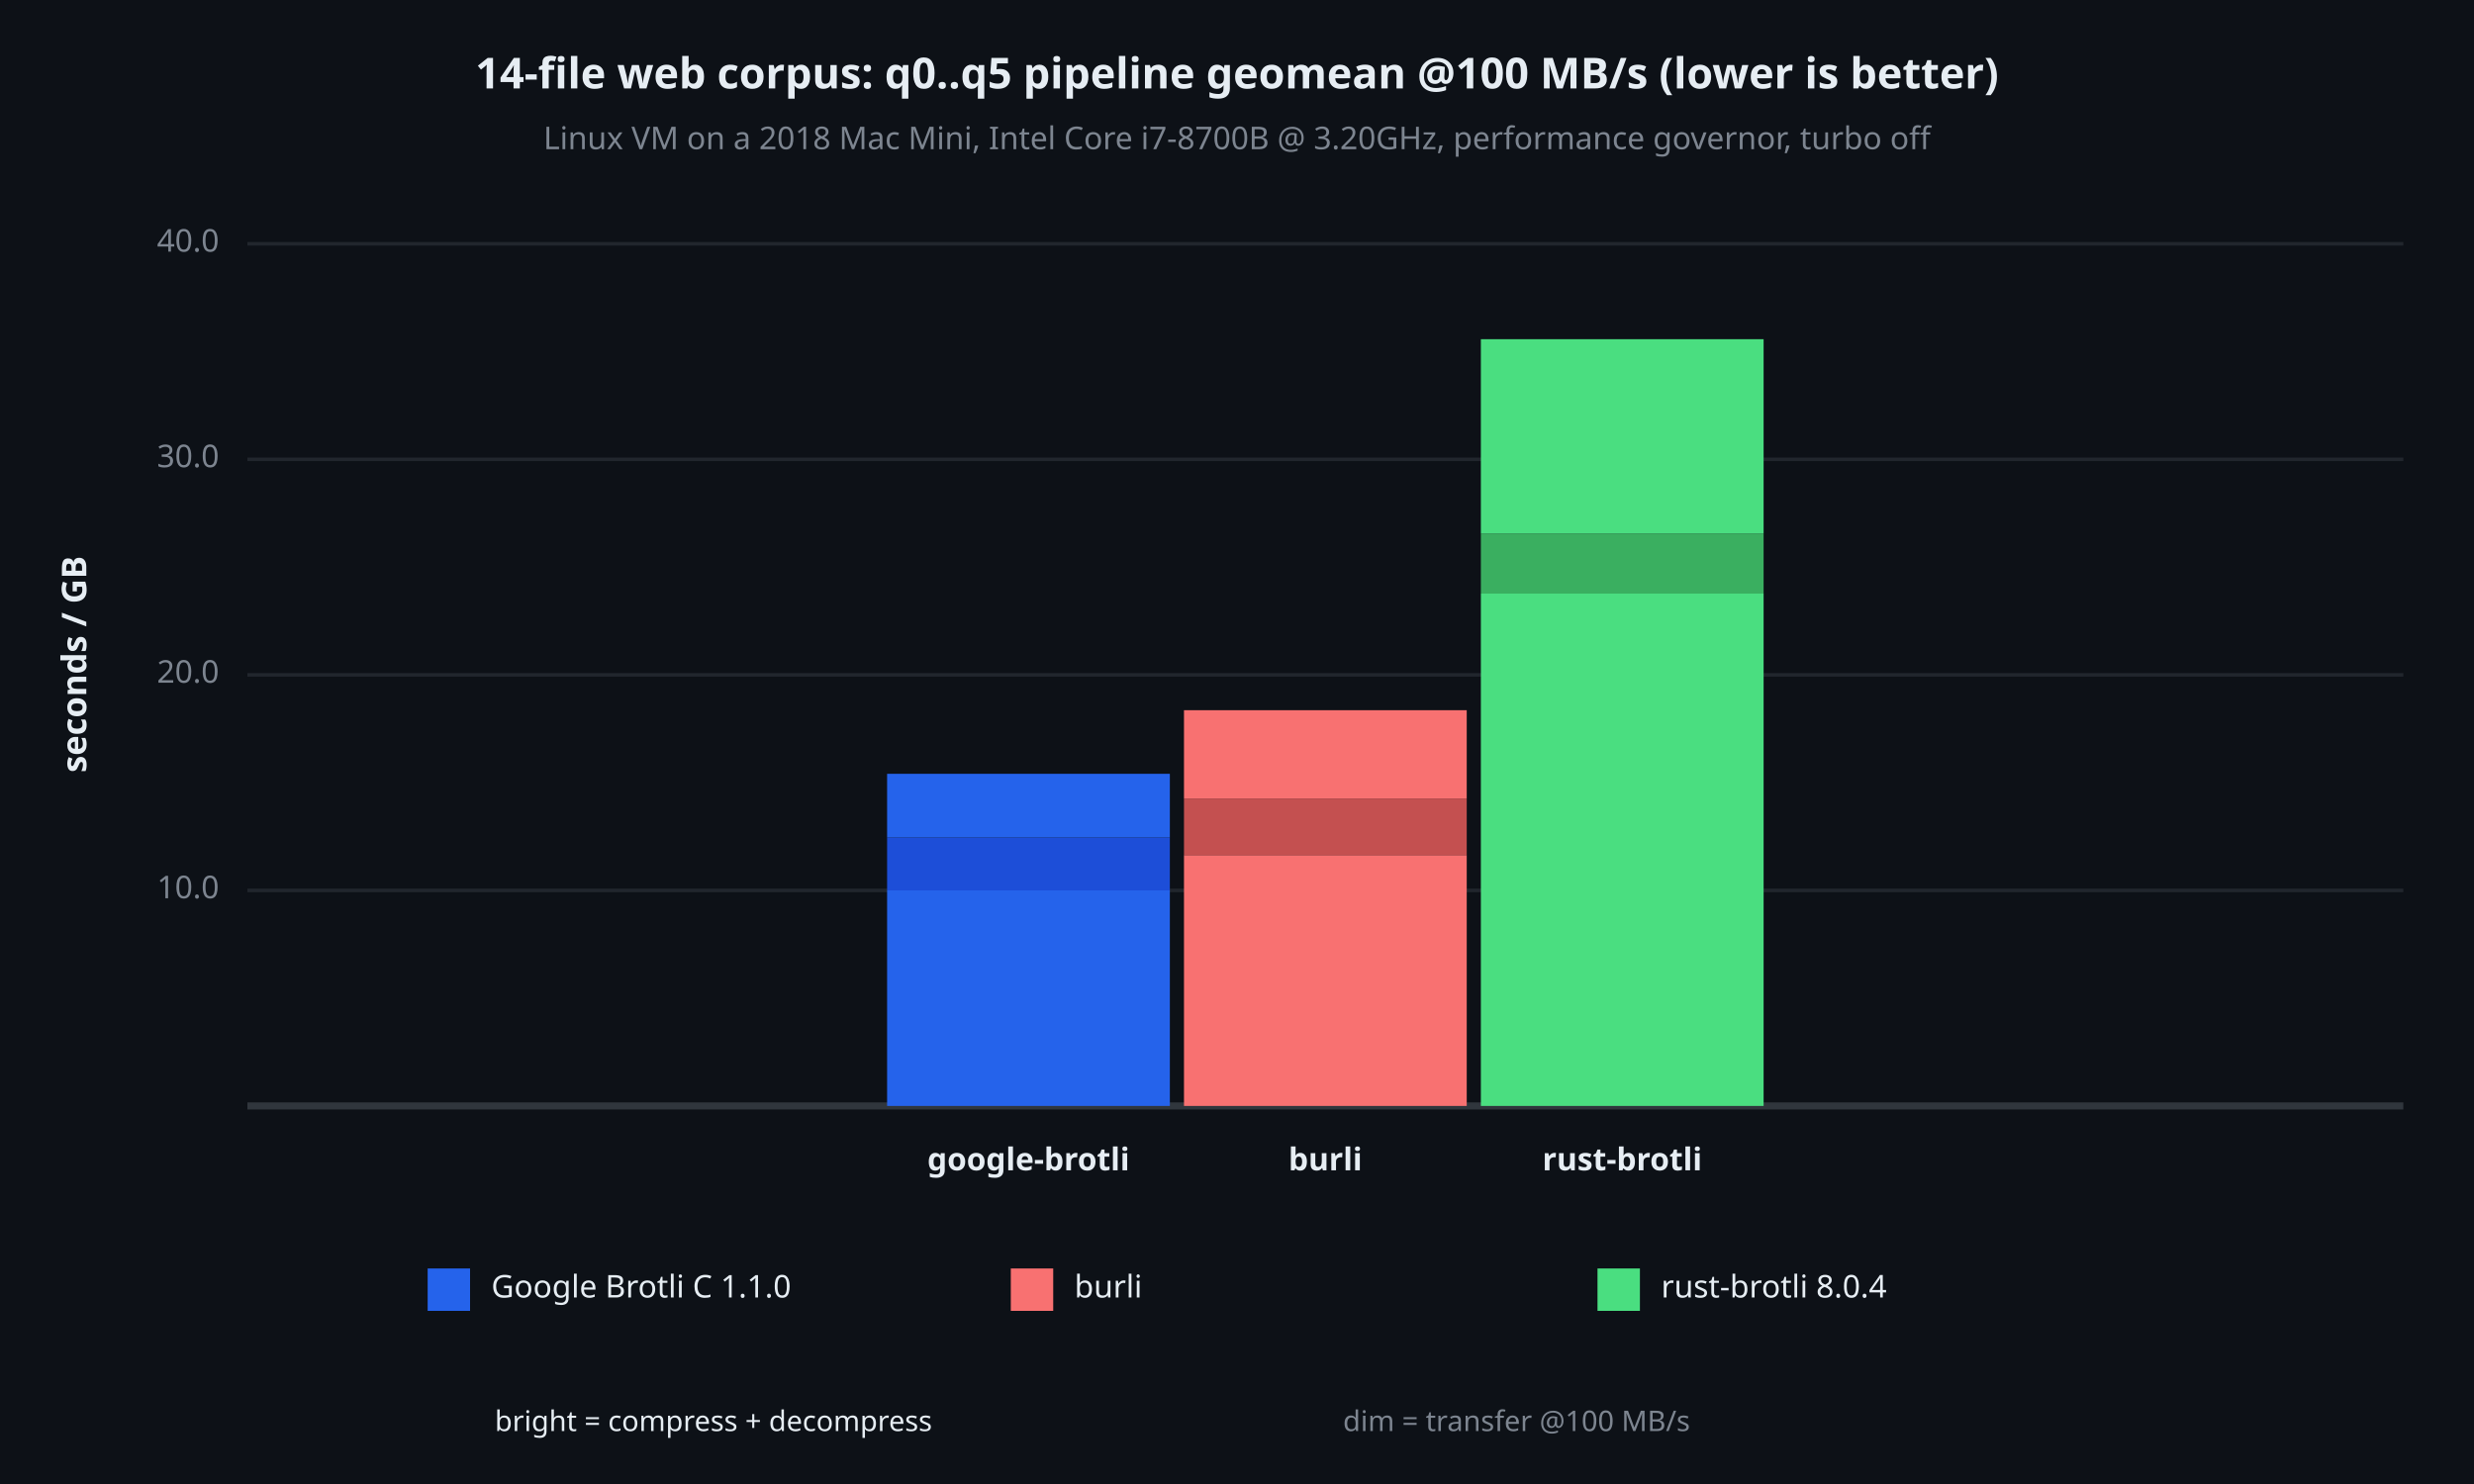
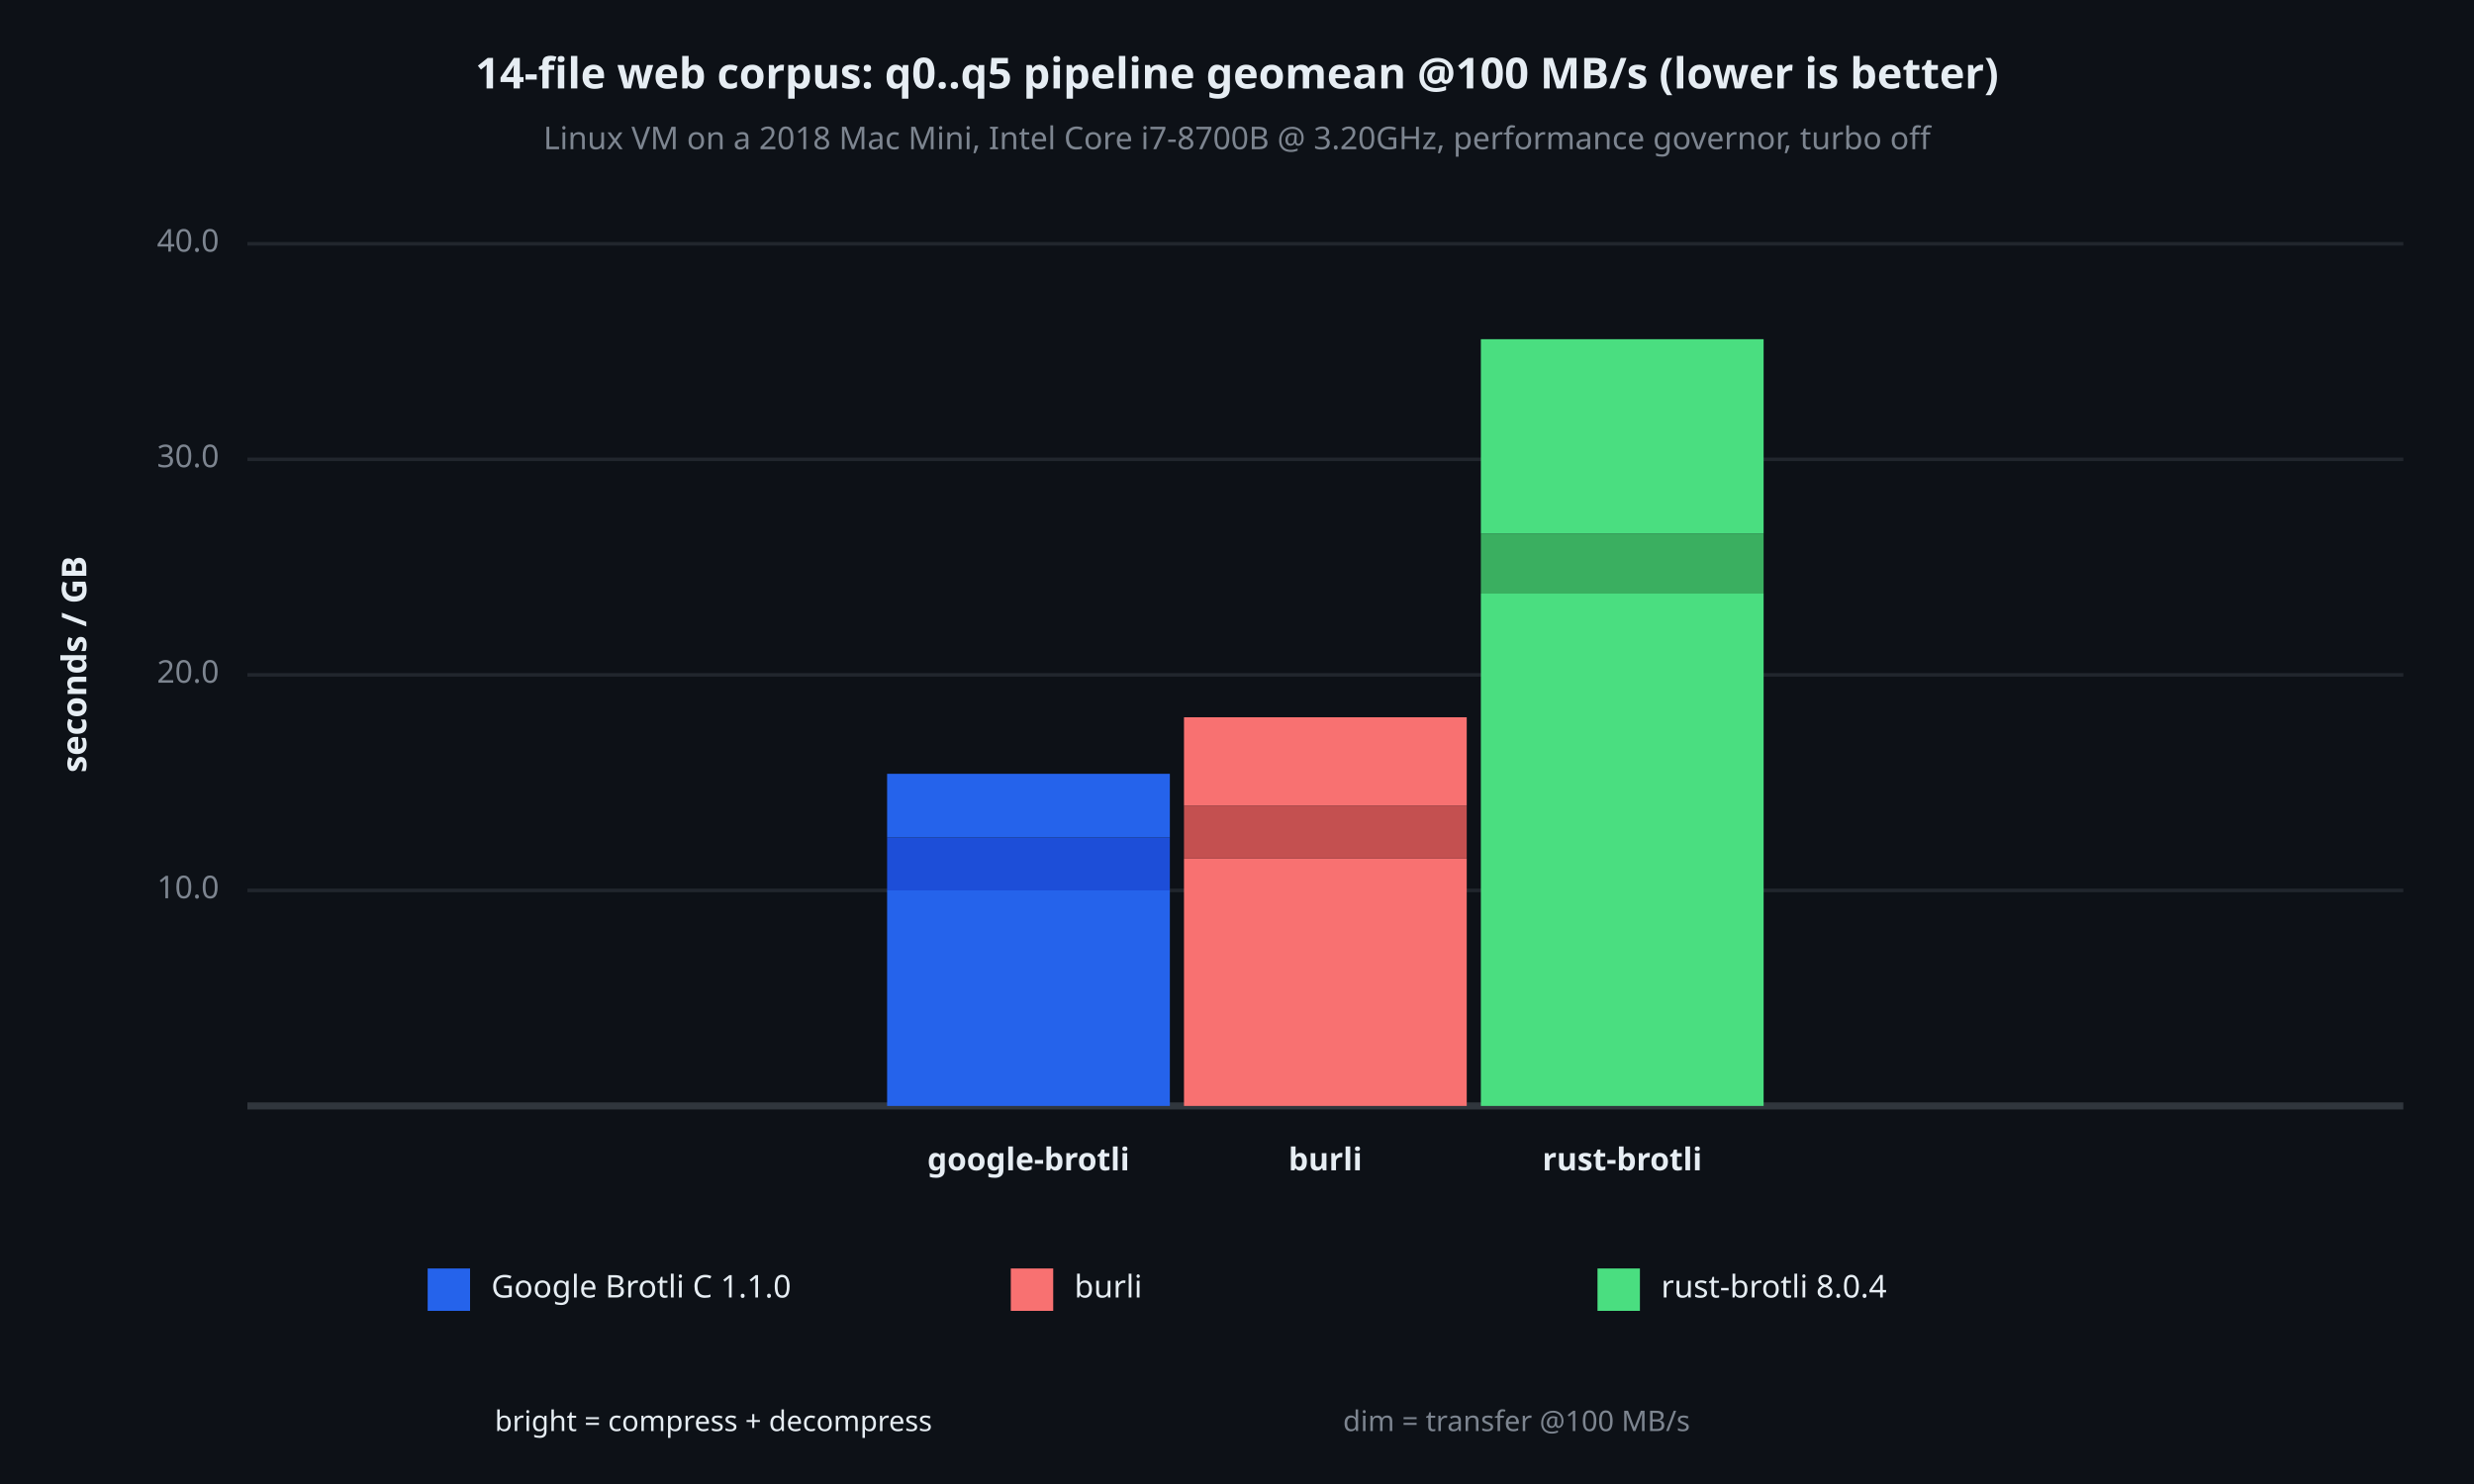
<svg xmlns="http://www.w3.org/2000/svg" viewBox="0 0 700 420" font-family="system-ui, -apple-system, sans-serif">
  <rect x="0" y="0" width="700" height="420" opacity="1" fill="#0D1117" stroke="none" />
  <text x="350" y="22" dy="0.5ex" text-anchor="middle" font-family="sans-serif" font-size="12.097" opacity="1" fill="#E6EDF3" font-weight="bold">
14-file web corpus: q0..q5 pipeline geomean @100 MB/s (lower is better)
</text>
  <text x="350" y="40" dy="0.5ex" text-anchor="middle" font-family="sans-serif" font-size="8.871" opacity="1" fill="#7D8590">
Linux VM on a 2018 Mac Mini, Intel Core i7-8700B @ 3.20GHz, performance governor, turbo off
</text>
  <text x="22" y="188" dy="0.5ex" text-anchor="middle" font-family="sans-serif" font-size="9.677" opacity="1" fill="#E6EDF3" font-weight="bold" transform="rotate(270, 22, 188)">
seconds / GB
</text>
  <polyline fill="none" opacity="1" stroke="#21262D" stroke-width="1" points="70,252 680,252 " />
  <text x="62" y="252" dy="0.5ex" text-anchor="end" font-family="sans-serif" font-size="8.871" opacity="1" fill="#7D8590">
10.0
</text>
  <polyline fill="none" opacity="1" stroke="#21262D" stroke-width="1" points="70,191 680,191 " />
  <text x="62" y="191" dy="0.5ex" text-anchor="end" font-family="sans-serif" font-size="8.871" opacity="1" fill="#7D8590">
20.0
</text>
  <polyline fill="none" opacity="1" stroke="#21262D" stroke-width="1" points="70,130 680,130 " />
  <text x="62" y="130" dy="0.5ex" text-anchor="end" font-family="sans-serif" font-size="8.871" opacity="1" fill="#7D8590">
30.0
</text>
  <polyline fill="none" opacity="1" stroke="#21262D" stroke-width="1" points="70,69 680,69 " />
  <text x="62" y="69" dy="0.5ex" text-anchor="end" font-family="sans-serif" font-size="8.871" opacity="1" fill="#7D8590">
40.0
</text>
  <polyline fill="none" opacity="1" stroke="#30363D" stroke-width="2" points="70,313 680,313 " />
  <rect x="251" y="252" width="80" height="61" opacity="1" fill="#2563EB" stroke="none" />
  <rect x="251" y="237" width="80" height="15" opacity="1" fill="#1D4ED8" stroke="none" />
  <rect x="251" y="219" width="80" height="18" opacity="1" fill="#2563EB" stroke="none" />
  <text x="291" y="329" dy="0.5ex" text-anchor="middle" font-family="sans-serif" font-size="8.871" opacity="1" fill="#E6EDF3" font-weight="bold">
google-brotli
</text>
-   <rect x="335" y="242" width="80" height="71" opacity="1" fill="#F87171" stroke="none" />
-   <rect x="335" y="226" width="80" height="16" opacity="1" fill="#C45050" stroke="none" />
-   <rect x="335" y="201" width="80" height="25" opacity="1" fill="#F87171" stroke="none" />
+   <rect x="335" y="243" width="80" height="70" opacity="1" fill="#F87171" stroke="none" />
+   <rect x="335" y="228" width="80" height="15" opacity="1" fill="#C45050" stroke="none" />
+   <rect x="335" y="203" width="80" height="25" opacity="1" fill="#F87171" stroke="none" />
  <text x="375" y="329" dy="0.5ex" text-anchor="middle" font-family="sans-serif" font-size="8.871" opacity="1" fill="#E6EDF3" font-weight="bold">
burli
</text>
  <rect x="419" y="168" width="80" height="145" opacity="1" fill="#4ADE80" stroke="none" />
  <rect x="419" y="151" width="80" height="17" opacity="1" fill="#3AAF60" stroke="none" />
  <rect x="419" y="96" width="80" height="55" opacity="1" fill="#4ADE80" stroke="none" />
  <text x="459" y="329" dy="0.5ex" text-anchor="middle" font-family="sans-serif" font-size="8.871" opacity="1" fill="#E6EDF3" font-weight="bold">
rust-brotli
</text>
  <rect x="121" y="359" width="12" height="12" opacity="1" fill="#2563EB" stroke="none" />
  <text x="139" y="365" dy="0.5ex" text-anchor="start" font-family="sans-serif" font-size="8.871" opacity="1" fill="#E6EDF3">
Google Brotli C 1.1.0
</text>
  <rect x="286" y="359" width="12" height="12" opacity="1" fill="#F87171" stroke="none" />
  <text x="304" y="365" dy="0.5ex" text-anchor="start" font-family="sans-serif" font-size="8.871" opacity="1" fill="#E6EDF3">
burli
</text>
  <rect x="452" y="359" width="12" height="12" opacity="1" fill="#4ADE80" stroke="none" />
  <text x="470" y="365" dy="0.5ex" text-anchor="start" font-family="sans-serif" font-size="8.871" opacity="1" fill="#E6EDF3">
rust-brotli 8.0.4
</text>
  <text x="140" y="403" dy="0.5ex" text-anchor="start" font-family="sans-serif" font-size="8.065" opacity="1" fill="#E6EDF3">
bright = compress + decompress
</text>
  <text x="380" y="403" dy="0.5ex" text-anchor="start" font-family="sans-serif" font-size="8.065" opacity="1" fill="#7D8590">
dim = transfer @100 MB/s
</text>
</svg>
